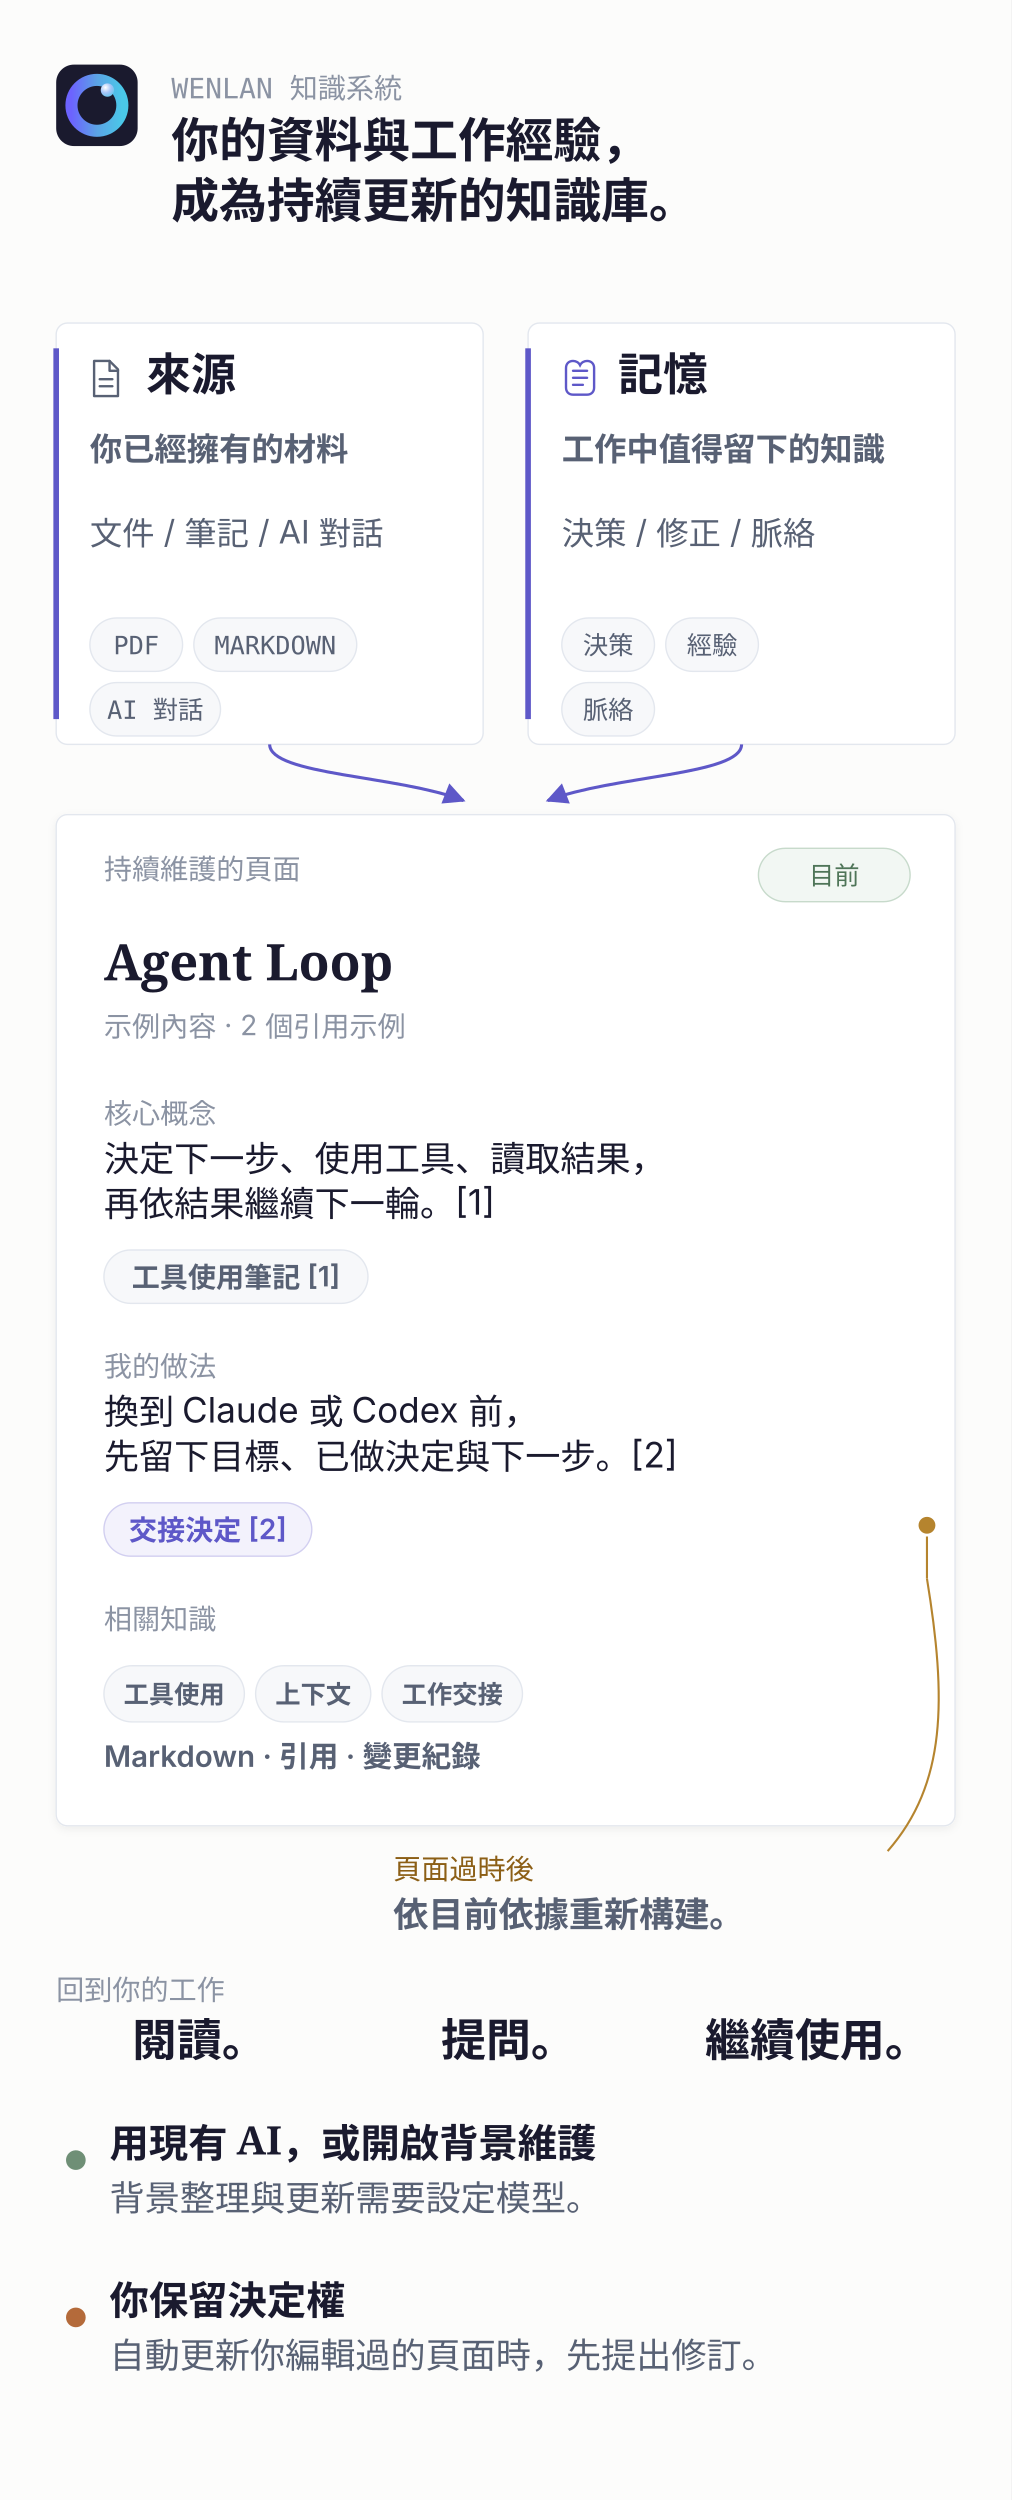
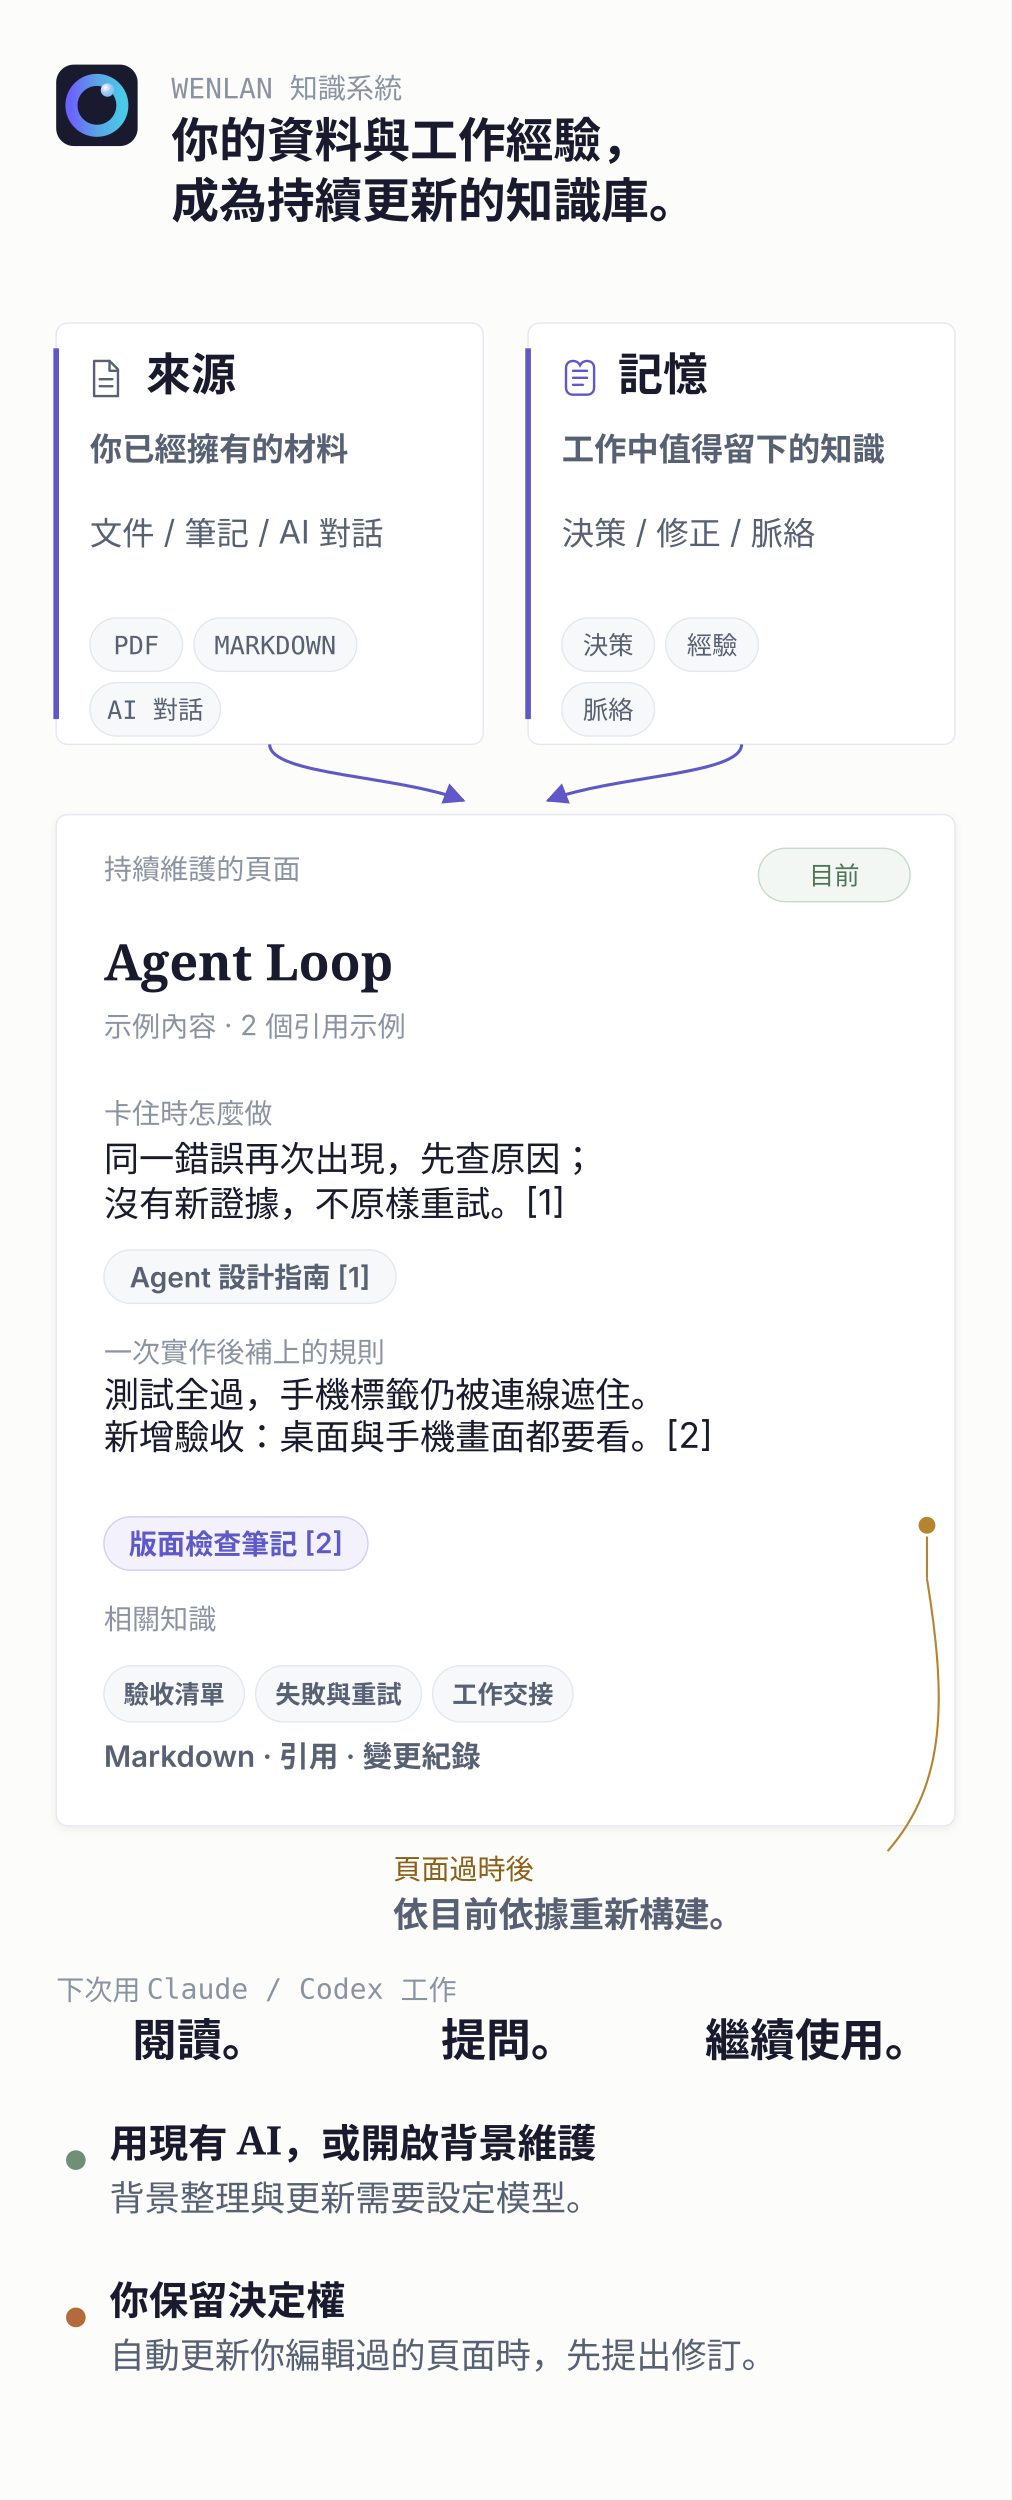
<svg xmlns="http://www.w3.org/2000/svg" width="720" height="1780" viewBox="0 0 720 1780" role="img" aria-labelledby="title desc">
  <style>text { font-kerning: normal; }</style>
  <rect width="720" height="1780" fill="#FCFCFB" />
  <g transform="translate(40 46) scale(0.1132812)">
    <rect width="512" height="512" rx="112" fill="#1A1A2E" />
    <circle cx="256" cy="256" r="160" fill="none" stroke="url(#overview-zh-Hant-mobile-ring)" stroke-width="76" />
    <circle cx="322" cy="160" r="42" fill="url(#overview-zh-Hant-mobile-orb)" />
  </g>
  <g data-fit-region="overview-zh-Hant-mobile-heading" data-fit-x="122" data-fit-y="44" data-fit-width="558" data-fit-height="190" data-check-overlap="false">
    <text x="122" y="70" font-family="'JetBrains Mono', monospace" font-size="20" font-weight="500" fill="#8B93A3" text-anchor="start">WENLAN 知識系統</text>
    <text x="122" y="112" font-family="'Fraunces', Georgia, serif" font-size="34" font-weight="600" fill="#1A1A2E" text-anchor="start">你的資料與工作經驗，</text>
    <text x="122" y="155" font-family="'Fraunces', Georgia, serif" font-size="34" font-weight="600" fill="#1A1A2E" text-anchor="start">成為持續更新的知識庫。</text>
  </g>
  <g data-fit-region="overview-zh-Hant-mobile-sources" data-fit-x="40" data-fit-y="230" data-fit-width="304" data-fit-height="300" data-check-overlap="true">
    <rect x="40" y="230" width="304" height="300" rx="8" fill="#FFFFFF" stroke="#E3E7EE" />
    <line x1="40" y1="248" x2="40" y2="512" stroke="#5E58C8" stroke-width="4" />
    <g fill="none" stroke="#586174" stroke-width="1.7" stroke-linecap="round" stroke-linejoin="round">
      <path d="M67 257h11l6 6v19H67z" />
      <path d="M78 257v7h6" />
      <path d="M71 270h9M71 275h9" />
    </g>
    <text x="104" y="278" font-family="'Fraunces', Georgia, serif" font-size="32" font-weight="600" fill="#1A1A2E" text-anchor="start">來源</text>
    <text x="64" y="328" font-family="'Instrument Sans', -apple-system, sans-serif" font-size="23" font-weight="600" fill="#586174" text-anchor="start">你已經擁有的材料</text>
    <text x="64" y="388" font-family="'Instrument Sans', -apple-system, sans-serif" font-size="23" font-weight="400" fill="#586174" text-anchor="start">文件 / 筆記 / AI 對話</text>
    <g>
      <rect x="64" y="440" width="66" height="38" rx="19" fill="#F7F8FA" stroke="#E3E7EE" />
      <text x="97" y="465.84" font-family="'JetBrains Mono', monospace" font-size="18" font-weight="500" fill="#586174" text-anchor="middle">PDF</text>
    </g>
    <g>
      <rect x="138" y="440" width="116" height="38" rx="19" fill="#F7F8FA" stroke="#E3E7EE" />
      <text x="196" y="465.84" font-family="'JetBrains Mono', monospace" font-size="18" font-weight="500" fill="#586174" text-anchor="middle">MARKDOWN</text>
    </g>
    <g>
      <rect x="64" y="486" width="93" height="38" rx="19" fill="#F7F8FA" stroke="#E3E7EE" />
      <text x="110.5" y="511.84" font-family="'JetBrains Mono', monospace" font-size="18" font-weight="500" fill="#586174" text-anchor="middle">AI 對話</text>
    </g>
  </g>
  <g data-fit-region="overview-zh-Hant-mobile-memories" data-fit-x="376" data-fit-y="230" data-fit-width="304" data-fit-height="300" data-check-overlap="true">
    <rect x="376" y="230" width="304" height="300" rx="8" fill="#FFFFFF" stroke="#E3E7EE" />
    <line x1="376" y1="248" x2="376" y2="512" stroke="#5E58C8" stroke-width="4" />
    <g fill="none" stroke="#5E58C8" stroke-width="1.7" stroke-linecap="round">
      <path d="M403 262c0-3 2-5 5-5 2 0 4 1 5 3 1-2 3-3 5-3 3 0 5 2 5 5v14c0 3-2 5-5 5H408c-3 0-5-2-5-5z" />
      <path d="M408 264h10M408 269h10M408 274h7" />
    </g>
    <text x="440" y="278" font-family="'Fraunces', Georgia, serif" font-size="32" font-weight="600" fill="#1A1A2E" text-anchor="start">記憶</text>
    <text x="400" y="328" font-family="'Instrument Sans', -apple-system, sans-serif" font-size="23" font-weight="600" fill="#586174" text-anchor="start">工作中值得留下的知識</text>
    <text x="400" y="388" font-family="'Instrument Sans', -apple-system, sans-serif" font-size="23" font-weight="400" fill="#586174" text-anchor="start">決策 / 修正 / 脈絡</text>
    <g>
      <rect x="400" y="440" width="66" height="38" rx="19" fill="#F7F8FA" stroke="#E3E7EE" />
      <text x="433" y="465.84" font-family="'JetBrains Mono', monospace" font-size="18" font-weight="500" fill="#586174" text-anchor="middle">決策</text>
    </g>
    <g>
      <rect x="474" y="440" width="66" height="38" rx="19" fill="#F7F8FA" stroke="#E3E7EE" />
      <text x="507" y="465.84" font-family="'JetBrains Mono', monospace" font-size="18" font-weight="500" fill="#586174" text-anchor="middle">經驗</text>
    </g>
    <g>
      <rect x="400" y="486" width="66" height="38" rx="19" fill="#F7F8FA" stroke="#E3E7EE" />
      <text x="433" y="511.84" font-family="'JetBrains Mono', monospace" font-size="18" font-weight="500" fill="#586174" text-anchor="middle">脈絡</text>
    </g>
  </g>
  <path d="M192 530 C192 552 284 552 330 570" fill="none" stroke="#5E58C8" stroke-width="2.2" marker-end="url(#overview-zh-Hant-mobile-arrow)" />
  <path d="M528 530 C528 552 436 552 390 570" fill="none" stroke="#5E58C8" stroke-width="2.2" marker-end="url(#overview-zh-Hant-mobile-arrow)" />
  <g data-fit-region="overview-zh-Hant-mobile-page" data-fit-x="40" data-fit-y="580" data-fit-width="640" data-fit-height="720" data-check-overlap="false">
    <g filter="url(#overview-zh-Hant-mobile-page-shadow)">
      <rect x="40" y="580" width="640" height="720" rx="8" fill="#FFFFFF" stroke="#E3E7EE" />
    </g>
    <text x="74" y="626" font-family="'JetBrains Mono', monospace" font-size="20" font-weight="500" fill="#8B93A3" text-anchor="start">持續維護的頁面</text>
    <g>
      <rect x="540" y="604" width="108" height="38" rx="19" fill="#F2F7F3" stroke="#C7DACB" />
      <text x="594" y="629.84" font-family="'JetBrains Mono', monospace" font-size="18" font-weight="500" fill="#4F7558" text-anchor="middle">目前</text>
    </g>
    <text x="74" y="698" font-family="'Fraunces', Georgia, serif" font-size="36" font-weight="600" fill="#1A1A2E" text-anchor="start">Agent Loop</text>
    <text x="74" y="738" font-family="'Instrument Sans', -apple-system, sans-serif" font-size="20" font-weight="400" fill="#8B93A3" text-anchor="start">示例內容 · 2 個引用示例</text>
-     <text x="74" y="800" font-family="'JetBrains Mono', monospace" font-size="20" font-weight="500" fill="#8B93A3" text-anchor="start">核心概念</text>
-     <text x="74" y="834" font-family="'Instrument Sans', -apple-system, sans-serif" font-size="25" font-weight="400" fill="#1A1A2E" text-anchor="start">決定下一步、使用工具、讀取結果，</text>
-     <text x="74" y="866" font-family="'Instrument Sans', -apple-system, sans-serif" font-size="25" font-weight="400" fill="#1A1A2E" text-anchor="start">再依結果繼續下一輪。[1]</text>
+     <text x="74" y="800" font-family="'JetBrains Mono', monospace" font-size="20" font-weight="500" fill="#8B93A3" text-anchor="start">卡住時怎麼做</text>
+     <text x="74" y="834" font-family="'Instrument Sans', -apple-system, sans-serif" font-size="25" font-weight="400" fill="#1A1A2E" text-anchor="start">同一錯誤再次出現，先查原因；</text>
+     <text x="74" y="866" font-family="'Instrument Sans', -apple-system, sans-serif" font-size="25" font-weight="400" fill="#1A1A2E" text-anchor="start">沒有新證據，不原樣重試。[1]</text>
    <g>
-       <rect x="74" y="890" width="188" height="38" rx="19" fill="#F7F8FA" stroke="#E3E7EE" />
-       <text x="168" y="916.6" font-family="'Instrument Sans', -apple-system, sans-serif" font-size="20" font-weight="600" fill="#586174" text-anchor="middle">工具使用筆記 [1]</text>
+       <rect x="74" y="890" width="208" height="38" rx="19" fill="#F7F8FA" stroke="#E3E7EE" />
+       <text x="178" y="916.6" font-family="'Instrument Sans', -apple-system, sans-serif" font-size="20" font-weight="600" fill="#586174" text-anchor="middle">Agent 設計指南 [1]</text>
    </g>
-     <text x="74" y="980" font-family="'JetBrains Mono', monospace" font-size="20" font-weight="500" fill="#8B93A3" text-anchor="start">我的做法</text>
-     <text x="74" y="1014" font-family="'Instrument Sans', -apple-system, sans-serif" font-size="25" font-weight="400" fill="#1A1A2E" text-anchor="start">換到 Claude 或 Codex 前，</text>
-     <text x="74" y="1046" font-family="'Instrument Sans', -apple-system, sans-serif" font-size="25" font-weight="400" fill="#1A1A2E" text-anchor="start">先留下目標、已做決定與下一步。[2]</text>
+     <text x="74" y="970" font-family="'JetBrains Mono', monospace" font-size="20" font-weight="500" fill="#8B93A3" text-anchor="start">一次實作後補上的規則</text>
+     <text x="74" y="1002" font-family="'Instrument Sans', -apple-system, sans-serif" font-size="25" font-weight="400" fill="#1A1A2E" text-anchor="start">測試全過，手機標籤仍被連線遮住。</text>
+     <text x="74" y="1032" font-family="'Instrument Sans', -apple-system, sans-serif" font-size="25" font-weight="400" fill="#1A1A2E" text-anchor="start">新增驗收：桌面與手機畫面都要看。[2]</text>
    <g>
-       <rect x="74" y="1070" width="148" height="38" rx="19" fill="#F3F2FC" stroke="#D2CFF0" />
-       <text x="148" y="1096.6" font-family="'Instrument Sans', -apple-system, sans-serif" font-size="20" font-weight="600" fill="#5E58C8" text-anchor="middle">交接決定 [2]</text>
+       <rect x="74" y="1080" width="188" height="38" rx="19" fill="#F3F2FC" stroke="#D2CFF0" />
+       <text x="168" y="1106.6" font-family="'Instrument Sans', -apple-system, sans-serif" font-size="20" font-weight="600" fill="#5E58C8" text-anchor="middle">版面檢查筆記 [2]</text>
    </g>
    <circle cx="660" cy="1086" r="6" fill="#B5842E" />
    <line x1="660" y1="1094" x2="660" y2="1124" stroke="#B5842E" stroke-width="1.5" />
    <text x="74" y="1160" font-family="'JetBrains Mono', monospace" font-size="20" font-weight="500" fill="#8B93A3" text-anchor="start">相關知識</text>
    <g>
      <rect x="74" y="1186" width="100" height="40" rx="20" fill="#F7F8FA" stroke="#E3E7EE" />
-       <text x="124" y="1212.84" font-family="'Instrument Sans', -apple-system, sans-serif" font-size="18" font-weight="600" fill="#586174" text-anchor="middle">工具使用</text>
+       <text x="124" y="1212.84" font-family="'Instrument Sans', -apple-system, sans-serif" font-size="18" font-weight="600" fill="#586174" text-anchor="middle">驗收清單</text>
    </g>
    <g>
-       <rect x="182" y="1186" width="82" height="40" rx="20" fill="#F7F8FA" stroke="#E3E7EE" />
-       <text x="223" y="1212.84" font-family="'Instrument Sans', -apple-system, sans-serif" font-size="18" font-weight="600" fill="#586174" text-anchor="middle">上下文</text>
+       <rect x="182" y="1186" width="118" height="40" rx="20" fill="#F7F8FA" stroke="#E3E7EE" />
+       <text x="241" y="1212.84" font-family="'Instrument Sans', -apple-system, sans-serif" font-size="18" font-weight="600" fill="#586174" text-anchor="middle">失敗與重試</text>
    </g>
    <g>
-       <rect x="272" y="1186" width="100" height="40" rx="20" fill="#F7F8FA" stroke="#E3E7EE" />
-       <text x="322" y="1212.84" font-family="'Instrument Sans', -apple-system, sans-serif" font-size="18" font-weight="600" fill="#586174" text-anchor="middle">工作交接</text>
+       <rect x="308" y="1186" width="100" height="40" rx="20" fill="#F7F8FA" stroke="#E3E7EE" />
+       <text x="358" y="1212.84" font-family="'Instrument Sans', -apple-system, sans-serif" font-size="18" font-weight="600" fill="#586174" text-anchor="middle">工作交接</text>
    </g>
    <text x="74" y="1258" font-family="'Instrument Sans', -apple-system, sans-serif" font-size="21" font-weight="600" fill="#586174" text-anchor="start">Markdown · 引用 · 變更紀錄</text>
  </g>
  <g data-fit-region="overview-zh-Hant-mobile-changed-support" data-fit-x="254" data-fit-y="1310" data-fit-width="426" data-fit-height="72" data-check-overlap="true">
    <path d="M660 1124 C674 1210 674 1270 632 1318" fill="none" stroke="#B5842E" stroke-width="1.5" />
    <text x="280" y="1338" font-family="'JetBrains Mono', monospace" font-size="20" font-weight="500" fill="#8C5F16" text-anchor="start">頁面過時後</text>
    <text x="280" y="1372" font-family="'Instrument Sans', -apple-system, sans-serif" font-size="25" font-weight="600" fill="#586174" text-anchor="start">依目前依據重新構建。</text>
  </g>
  <g data-fit-region="overview-zh-Hant-mobile-back-to-work" data-fit-x="40" data-fit-y="1398" data-fit-width="640" data-fit-height="94" data-check-overlap="true">
-     <text x="40" y="1424" font-family="'JetBrains Mono', monospace" font-size="20" font-weight="500" fill="#8B93A3" text-anchor="start">回到你的工作</text>
+     <text x="40" y="1424" font-family="'JetBrains Mono', monospace" font-size="20" font-weight="500" fill="#8B93A3" text-anchor="start">下次用 Claude / Codex 工作</text>
    <text x="142" y="1464" font-family="'Fraunces', Georgia, serif" font-size="32" font-weight="600" fill="#1A1A2E" text-anchor="middle">閱讀。</text>
    <text x="362" y="1464" font-family="'Fraunces', Georgia, serif" font-size="32" font-weight="600" fill="#1A1A2E" text-anchor="middle">提問。</text>
    <text x="582" y="1464" font-family="'Fraunces', Georgia, serif" font-size="32" font-weight="600" fill="#1A1A2E" text-anchor="middle">繼續使用。</text>
  </g>
  <g data-fit-region="overview-zh-Hant-mobile-authority" data-fit-x="40" data-fit-y="1508" data-fit-width="640" data-fit-height="238" data-check-overlap="true">
    <circle cx="54" cy="1538" r="7" fill="#6F8F76" />
    <text x="78" y="1536" font-family="'Fraunces', Georgia, serif" font-size="28" font-weight="600" fill="#1A1A2E" text-anchor="start">用現有 AI，或開啟背景維護</text>
    <text x="78" y="1574" font-family="'Instrument Sans', -apple-system, sans-serif" font-size="25" font-weight="400" fill="#586174" text-anchor="start">背景整理與更新需要設定模型。</text>
    <circle cx="54" cy="1650" r="7" fill="#B46A3A" />
    <text x="78" y="1648" font-family="'Fraunces', Georgia, serif" font-size="28" font-weight="600" fill="#1A1A2E" text-anchor="start">你保留決定權</text>
    <text x="78" y="1686" font-family="'Instrument Sans', -apple-system, sans-serif" font-size="25" font-weight="400" fill="#586174" text-anchor="start">自動更新你編輯過的頁面時，先提出修訂。</text>
  </g>
  <defs>
    <linearGradient id="overview-zh-Hant-mobile-ring" x1="96" y1="256" x2="416" y2="256" gradientUnits="userSpaceOnUse">
      <stop stop-color="#6C63FF" />
      <stop offset="0.5" stop-color="#5BA3E6" />
      <stop offset="1" stop-color="#4AC8E8" />
    </linearGradient>
    <radialGradient id="overview-zh-Hant-mobile-orb" cx="0" cy="0" r="1" gradientUnits="userSpaceOnUse" gradientTransform="translate(310 144) rotate(52.125) scale(76.0263)">
      <stop stop-color="#FFFFFF" />
      <stop offset="0.45" stop-color="#A5C4F7" />
      <stop offset="1" stop-color="#4AC8E8" />
    </radialGradient>
    <marker id="overview-zh-Hant-mobile-arrow" viewBox="0 0 10 10" refX="9" refY="5" markerWidth="7" markerHeight="7" orient="auto-start-reverse">
      <path d="M0 0L10 5L0 10Z" fill="#5E58C8" />
    </marker>
    <filter id="overview-zh-Hant-mobile-page-shadow" x="-20%" y="-20%" width="140%" height="150%">
      <feDropShadow dx="0" dy="14" stdDeviation="18" flood-color="#1A1A2E" flood-opacity="0.10" />
      <feDropShadow dx="0" dy="2" stdDeviation="3" flood-color="#1A1A2E" flood-opacity="0.06" />
    </filter>
  </defs>
</svg>
